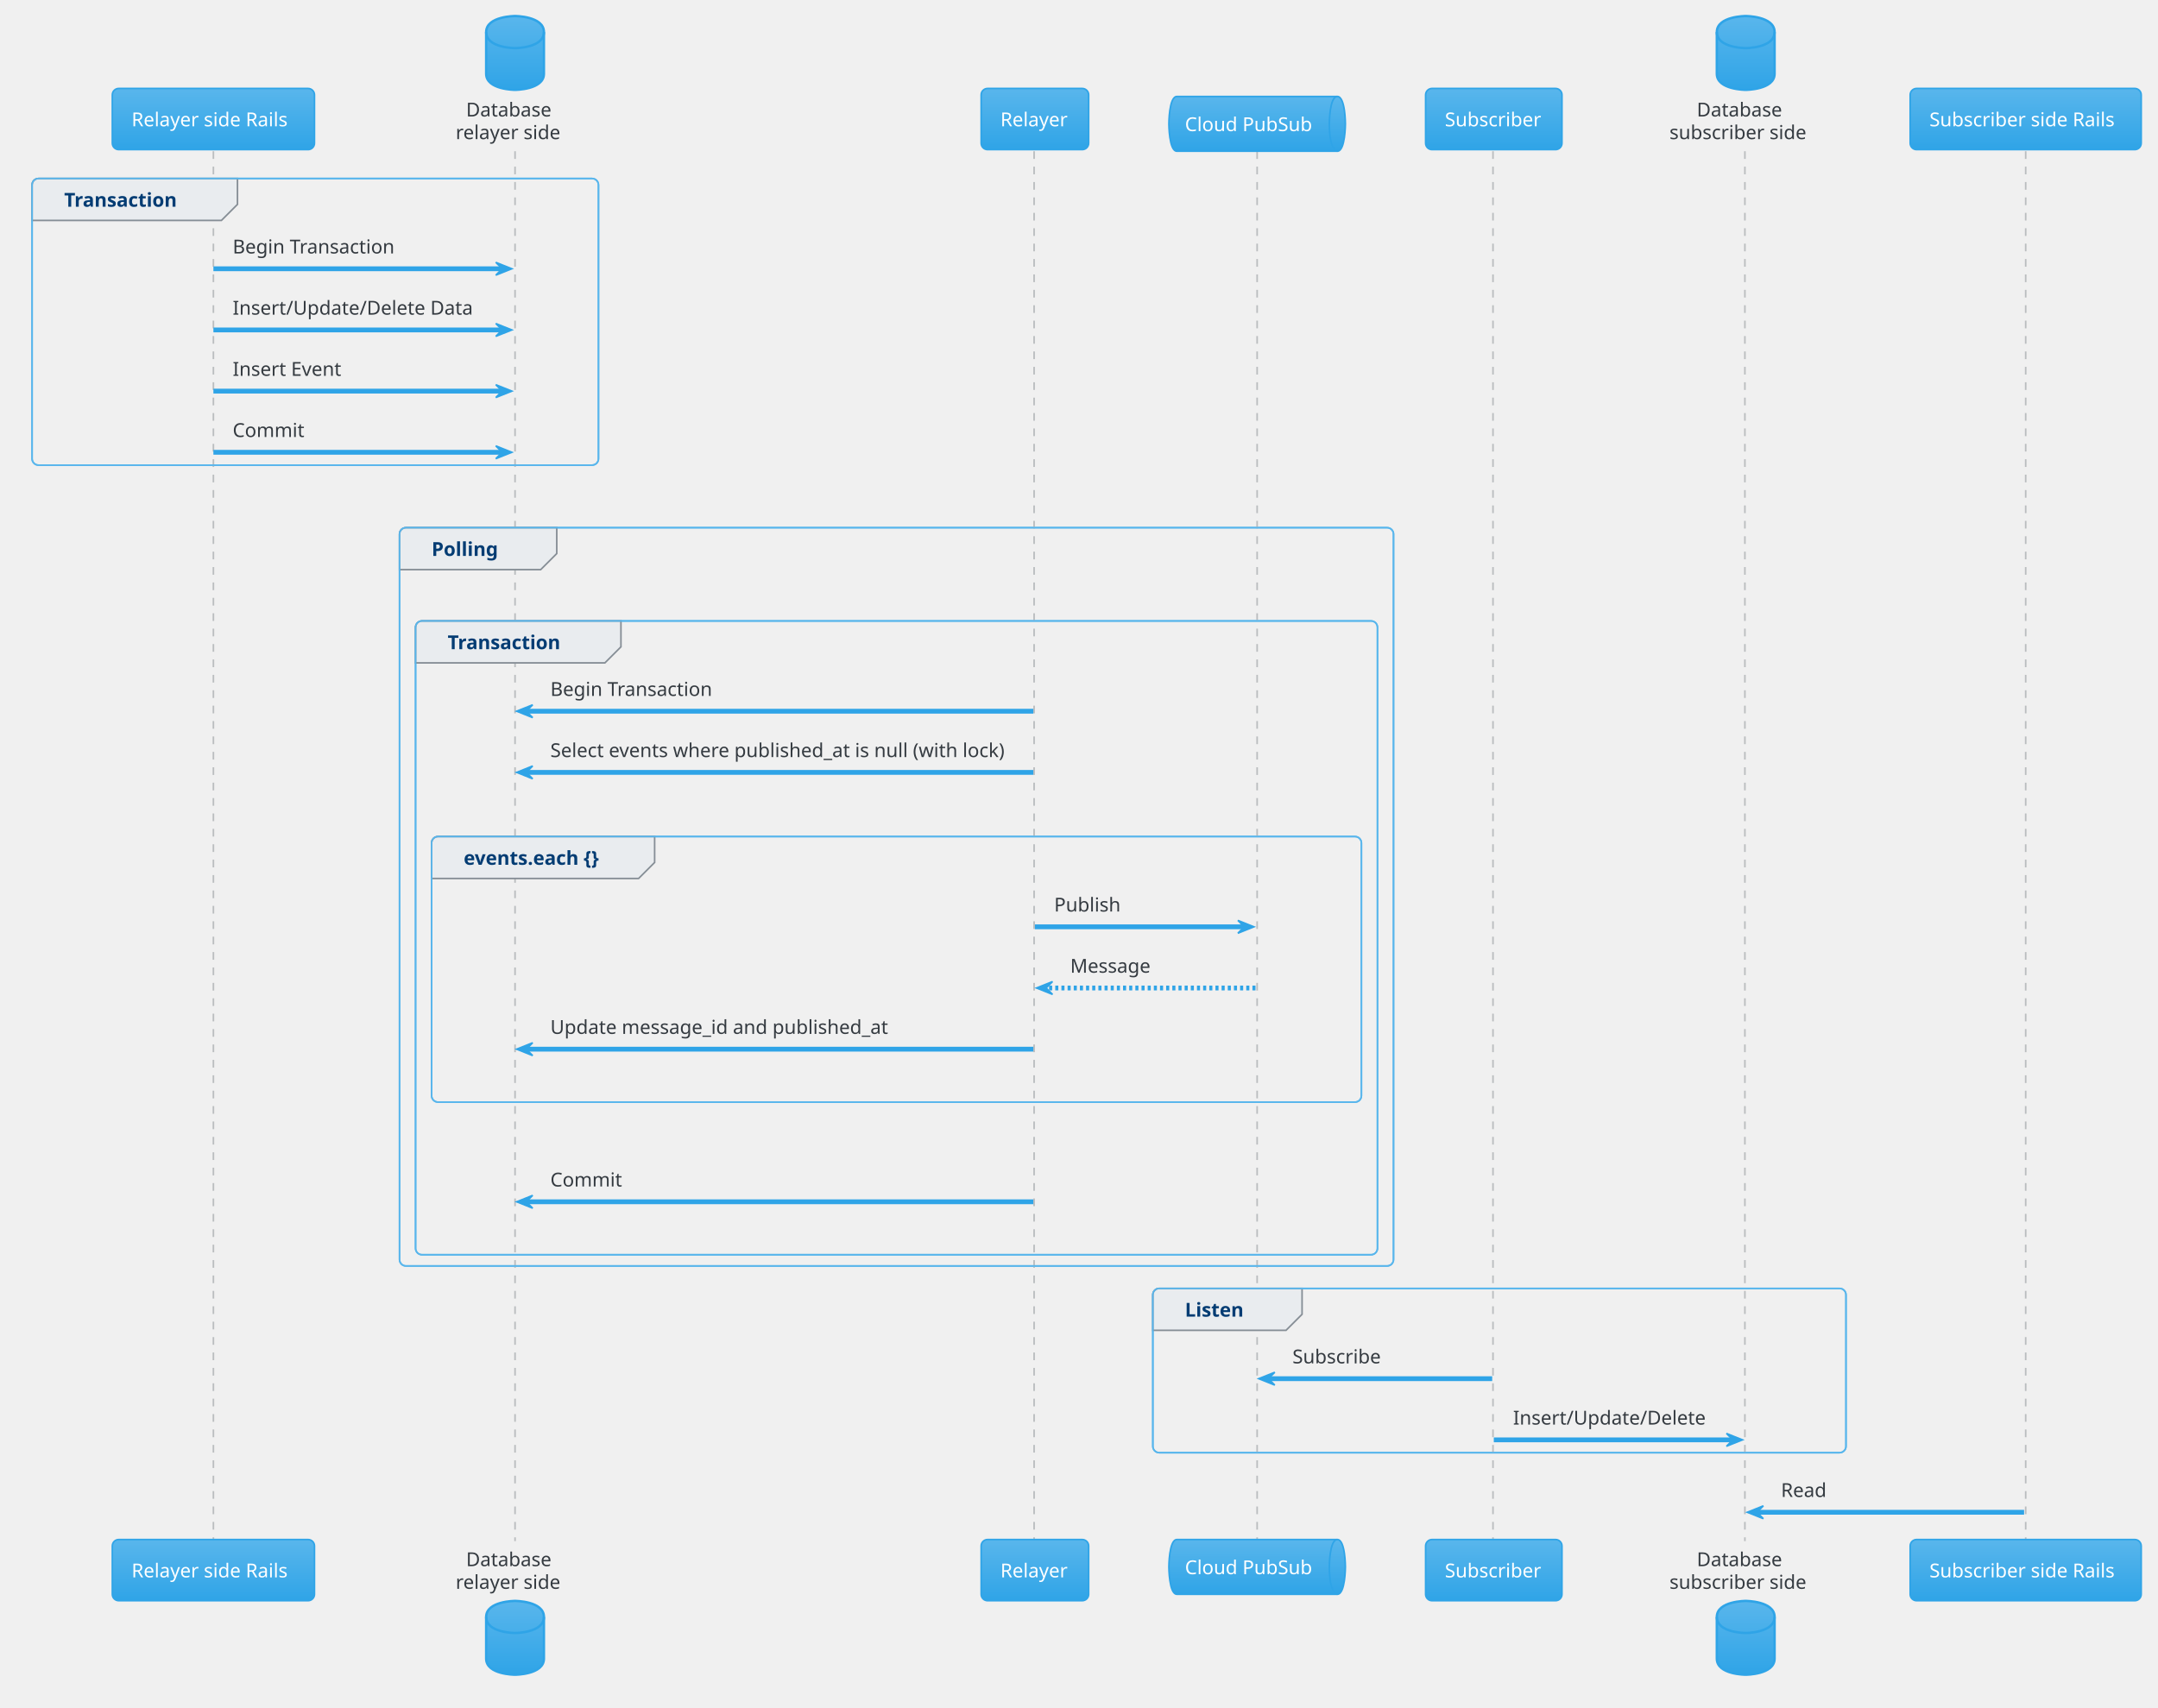
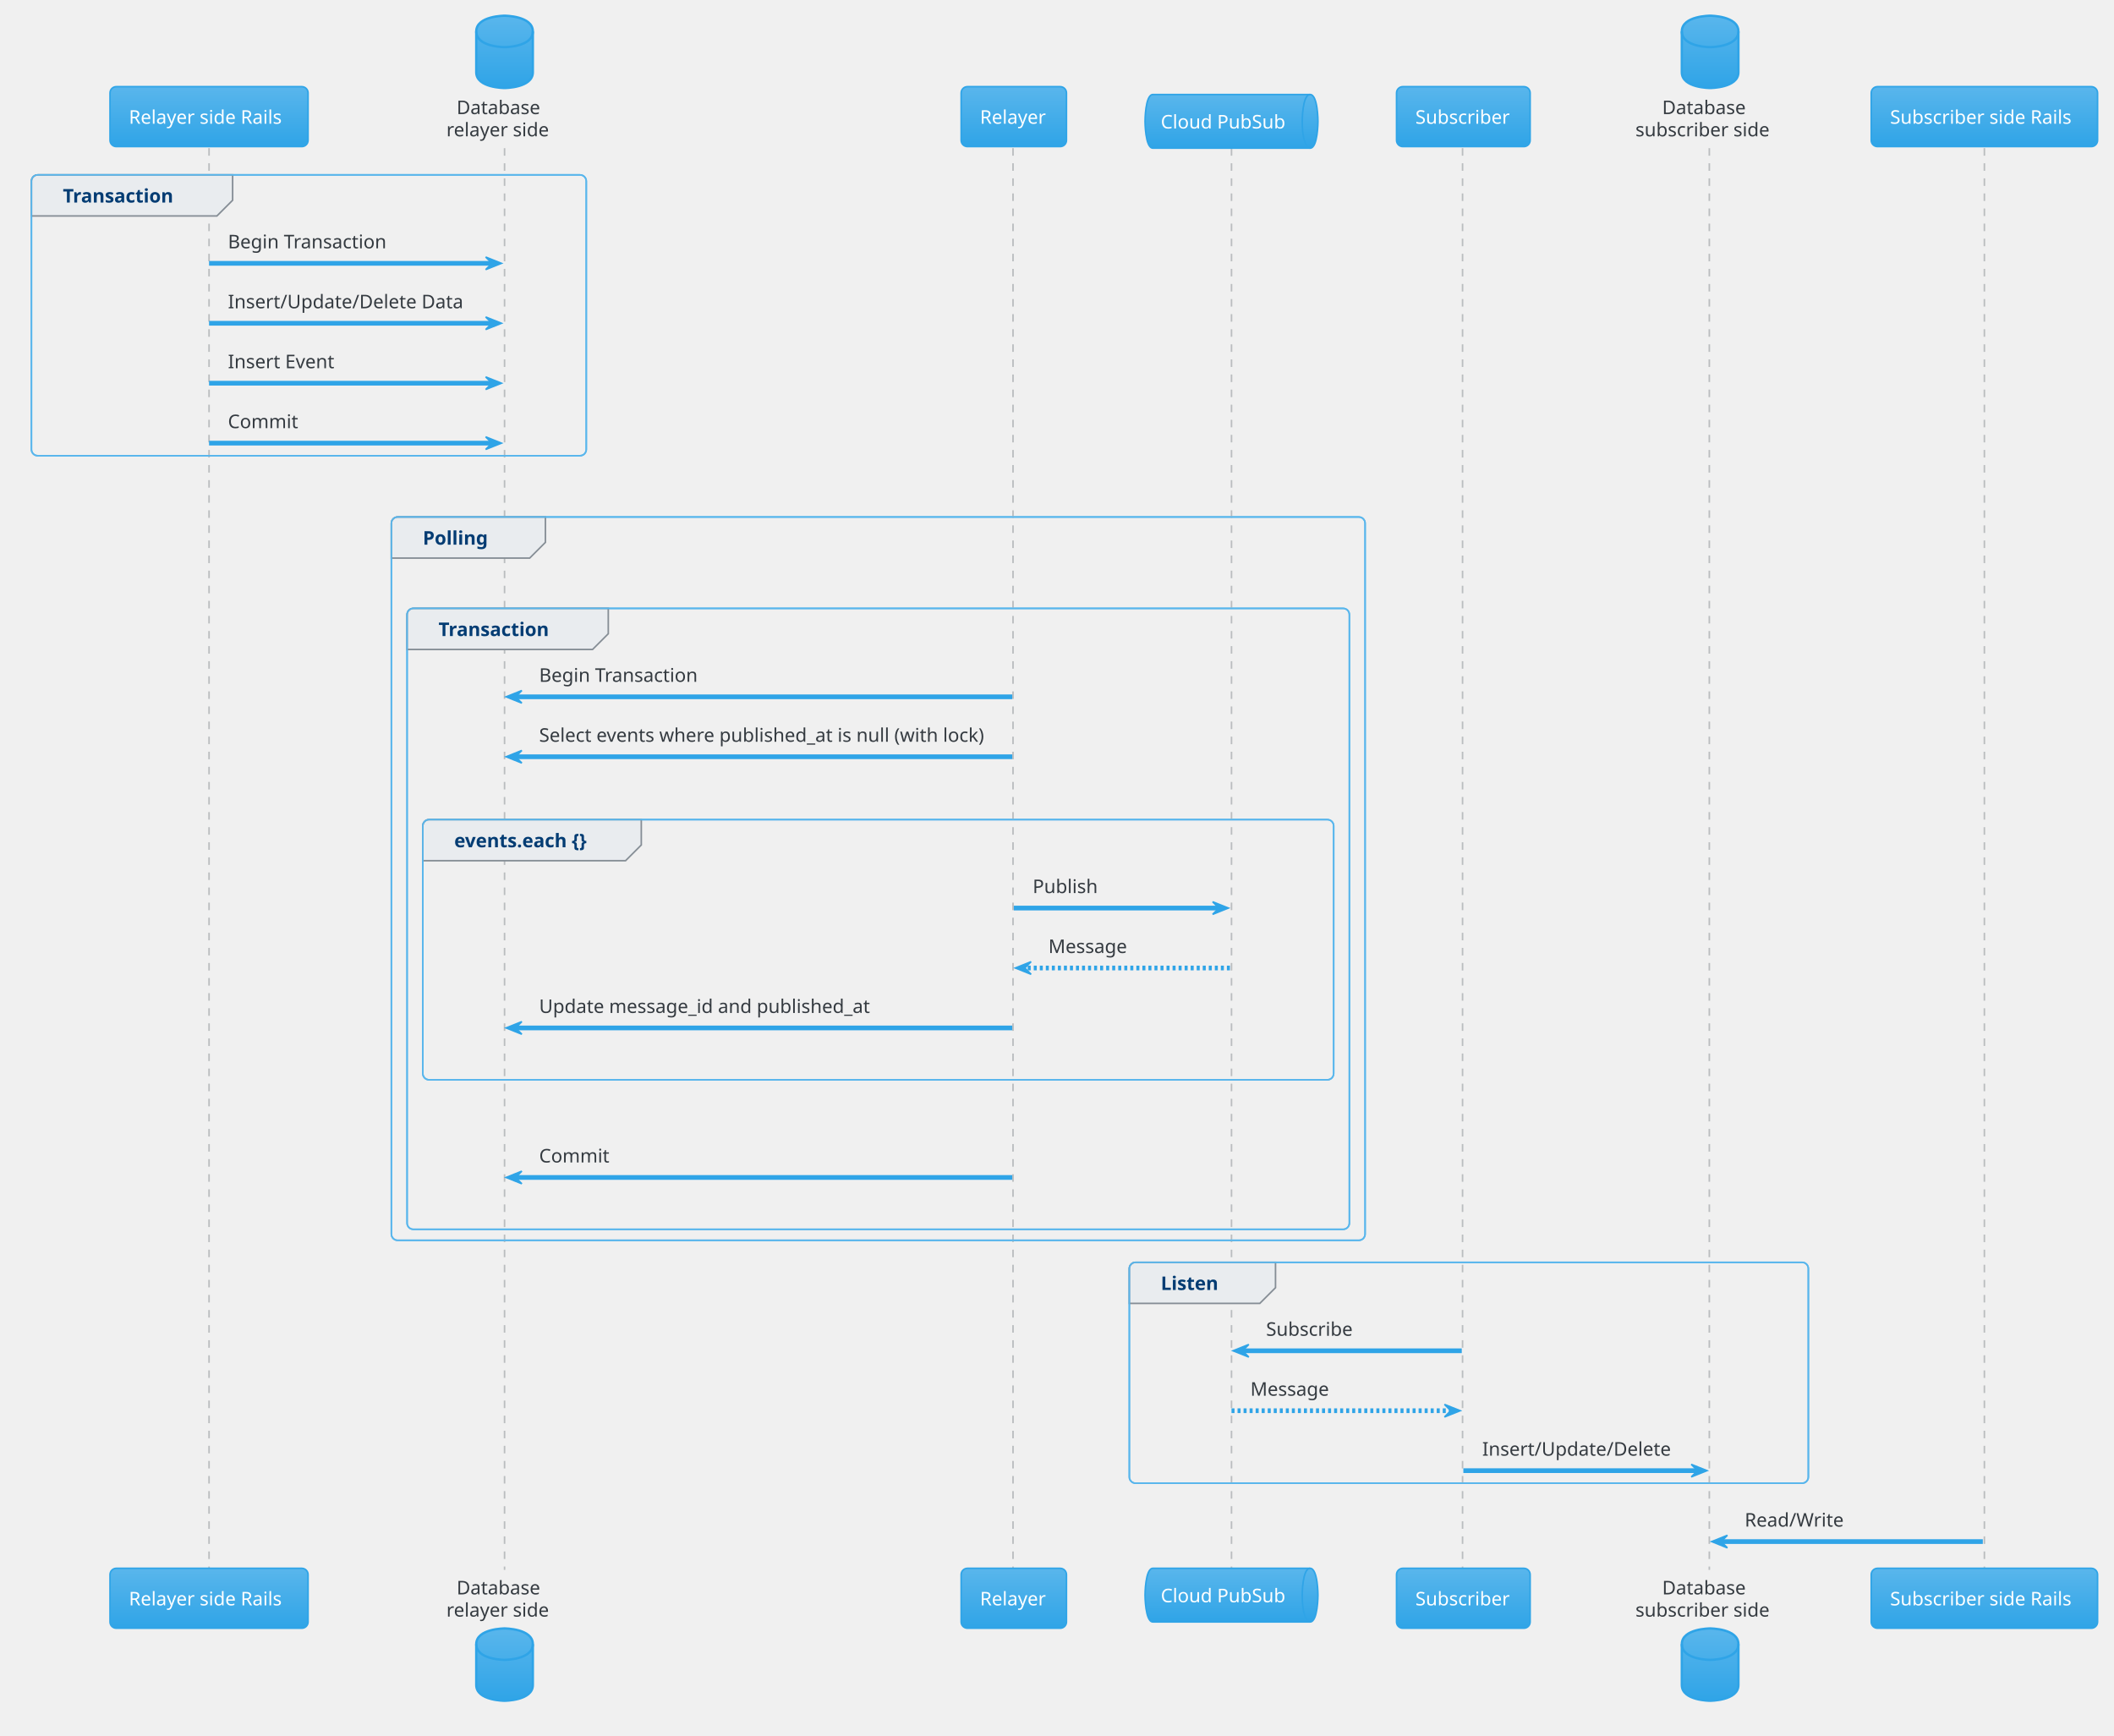
- <svg xmlns="http://www.w3.org/2000/svg" contentStyleType="text/css" height="1109.375px" preserveAspectRatio="none" style="width:1401px;height:1109px;background:#00000000;" version="1.1" viewBox="0 0 1401 1109" width="1401.042px" zoomAndPan="magnify">
+ <svg xmlns="http://www.w3.org/2000/svg" contentStyleType="text/css" height="1150px" preserveAspectRatio="none" style="width:1401px;height:1150px;background:#00000000;" version="1.1" viewBox="0 0 1401 1150" width="1401.042px" zoomAndPan="magnify">
  <defs>
-     <linearGradient id="gp720qsohncrm0" x1="50%" x2="50%" y1="0%" y2="100%">
+     <linearGradient id="gts03zjp7mt3a0" x1="50%" x2="50%" y1="0%" y2="100%">
      <stop offset="0%" stop-color="#59B6EC" />
      <stop offset="100%" stop-color="#2FA4E7" />
    </linearGradient>
  </defs>
  <g>
    <rect fill="none" height="186.108" rx="4.167" ry="4.167" style="stroke:#59B6EC;stroke-width:1.042;" width="367.708" x="20.833" y="115.902" />
    <rect fill="none" height="479.37" rx="4.167" ry="4.167" style="stroke:#59B6EC;stroke-width:1.042;" width="645.312" x="259.375" y="342.635" />
    <rect fill="none" height="411.523" rx="4.167" ry="4.167" style="stroke:#59B6EC;stroke-width:1.042;" width="624.479" x="269.792" y="403.19" />
    <rect fill="none" height="172.428" rx="4.167" ry="4.167" style="stroke:#59B6EC;stroke-width:1.042;" width="603.646" x="280.208" y="543.188" />
-     <rect fill="none" height="106.665" rx="4.167" ry="4.167" style="stroke:#59B6EC;stroke-width:1.042;" width="450" x="748.438" y="836.588" />
-     <line style="stroke:#BABDBF;stroke-width:1.042;stroke-dasharray:5.0,5.0;" x1="138.542" x2="138.542" y1="98.193" y2="1000.684" />
-     <line style="stroke:#BABDBF;stroke-width:1.042;stroke-dasharray:5.0,5.0;" x1="334.375" x2="334.375" y1="98.193" y2="1000.684" />
-     <line style="stroke:#BABDBF;stroke-width:1.042;stroke-dasharray:5.0,5.0;" x1="671.354" x2="671.354" y1="98.193" y2="1000.684" />
-     <line style="stroke:#BABDBF;stroke-width:1.042;stroke-dasharray:5.0,5.0;" x1="816.146" x2="816.146" y1="98.193" y2="1000.684" />
-     <line style="stroke:#BABDBF;stroke-width:1.042;stroke-dasharray:5.0,5.0;" x1="969.271" x2="969.271" y1="98.193" y2="1000.684" />
-     <line style="stroke:#BABDBF;stroke-width:1.042;stroke-dasharray:5.0,5.0;" x1="1132.812" x2="1132.812" y1="98.193" y2="1000.684" />
-     <line style="stroke:#BABDBF;stroke-width:1.042;stroke-dasharray:5.0,5.0;" x1="1315.104" x2="1315.104" y1="98.193" y2="1000.684" />
-     <rect fill="url(#gp720qsohncrm0)" height="39.722" rx="4.167" ry="4.167" style="stroke:#2FA4E7;stroke-width:1.042;" width="131.25" x="72.917" y="57.43" />
+     <rect fill="none" height="146.387" rx="4.167" ry="4.167" style="stroke:#59B6EC;stroke-width:1.042;" width="450" x="748.438" y="836.588" />
+     <line style="stroke:#BABDBF;stroke-width:1.042;stroke-dasharray:5.0,5.0;" x1="138.542" x2="138.542" y1="98.193" y2="1040.405" />
+     <line style="stroke:#BABDBF;stroke-width:1.042;stroke-dasharray:5.0,5.0;" x1="334.375" x2="334.375" y1="98.193" y2="1040.405" />
+     <line style="stroke:#BABDBF;stroke-width:1.042;stroke-dasharray:5.0,5.0;" x1="671.354" x2="671.354" y1="98.193" y2="1040.405" />
+     <line style="stroke:#BABDBF;stroke-width:1.042;stroke-dasharray:5.0,5.0;" x1="816.146" x2="816.146" y1="98.193" y2="1040.405" />
+     <line style="stroke:#BABDBF;stroke-width:1.042;stroke-dasharray:5.0,5.0;" x1="969.271" x2="969.271" y1="98.193" y2="1040.405" />
+     <line style="stroke:#BABDBF;stroke-width:1.042;stroke-dasharray:5.0,5.0;" x1="1132.812" x2="1132.812" y1="98.193" y2="1040.405" />
+     <line style="stroke:#BABDBF;stroke-width:1.042;stroke-dasharray:5.0,5.0;" x1="1315.104" x2="1315.104" y1="98.193" y2="1040.405" />
+     <rect fill="url(#gts03zjp7mt3a0)" height="39.722" rx="4.167" ry="4.167" style="stroke:#2FA4E7;stroke-width:1.042;" width="131.25" x="72.917" y="57.43" />
    <text fill="#FFFFFF" font-family="&quot;Verdana&quot;" font-size="12.5" lengthAdjust="spacing" textLength="106.25" x="85.417" y="82.015">Relayer side Rails</text>
-     <rect fill="url(#gp720qsohncrm0)" height="39.722" rx="4.167" ry="4.167" style="stroke:#2FA4E7;stroke-width:1.042;" width="131.25" x="72.917" y="999.642" />
-     <text fill="#FFFFFF" font-family="&quot;Verdana&quot;" font-size="12.5" lengthAdjust="spacing" textLength="106.25" x="85.417" y="1024.227">Relayer side Rails</text>
+     <rect fill="url(#gts03zjp7mt3a0)" height="39.722" rx="4.167" ry="4.167" style="stroke:#2FA4E7;stroke-width:1.042;" width="131.25" x="72.917" y="1039.364" />
+     <text fill="#FFFFFF" font-family="&quot;Verdana&quot;" font-size="12.5" lengthAdjust="spacing" textLength="106.25" x="85.417" y="1063.949">Relayer side Rails</text>
    <text fill="#343A40" font-family="&quot;Verdana&quot;" font-size="12.5" lengthAdjust="spacing" textLength="57.292" x="302.604" y="75.627">Database</text>
    <text fill="#343A40" font-family="&quot;Verdana&quot;" font-size="12.5" lengthAdjust="spacing" textLength="70.833" x="295.833" y="90.348">relayer side</text>
-     <path d="M315.625,20.833 C315.625,10.417 334.375,10.417 334.375,10.417 C334.375,10.417 353.125,10.417 353.125,20.833 L353.125,47.917 C353.125,58.333 334.375,58.333 334.375,58.333 C334.375,58.333 315.625,58.333 315.625,47.917 L315.625,20.833 " fill="url(#gp720qsohncrm0)" style="stroke:#2FA4E7;stroke-width:1.562;" />
+     <path d="M315.625,20.833 C315.625,10.417 334.375,10.417 334.375,10.417 C334.375,10.417 353.125,10.417 353.125,20.833 L353.125,47.917 C353.125,58.333 334.375,58.333 334.375,58.333 C334.375,58.333 315.625,58.333 315.625,47.917 L315.625,20.833 " fill="url(#gts03zjp7mt3a0)" style="stroke:#2FA4E7;stroke-width:1.562;" />
    <path d="M315.625,20.833 C315.625,31.25 334.375,31.25 334.375,31.25 C334.375,31.25 353.125,31.25 353.125,20.833 " fill="none" style="stroke:#2FA4E7;stroke-width:1.562;" />
-     <text fill="#343A40" font-family="&quot;Verdana&quot;" font-size="12.5" lengthAdjust="spacing" textLength="57.292" x="302.604" y="1016.935">Database</text>
-     <text fill="#343A40" font-family="&quot;Verdana&quot;" font-size="12.5" lengthAdjust="spacing" textLength="70.833" x="295.833" y="1031.657">relayer side</text>
-     <path d="M315.625,1049.919 C315.625,1039.502 334.375,1039.502 334.375,1039.502 C334.375,1039.502 353.125,1039.502 353.125,1049.919 L353.125,1077.002 C353.125,1087.419 334.375,1087.419 334.375,1087.419 C334.375,1087.419 315.625,1087.419 315.625,1077.002 L315.625,1049.919 " fill="url(#gp720qsohncrm0)" style="stroke:#2FA4E7;stroke-width:1.562;" />
-     <path d="M315.625,1049.919 C315.625,1060.335 334.375,1060.335 334.375,1060.335 C334.375,1060.335 353.125,1060.335 353.125,1049.919 " fill="none" style="stroke:#2FA4E7;stroke-width:1.562;" />
-     <rect fill="url(#gp720qsohncrm0)" height="39.722" rx="4.167" ry="4.167" style="stroke:#2FA4E7;stroke-width:1.042;" width="69.792" x="636.979" y="57.43" />
+     <text fill="#343A40" font-family="&quot;Verdana&quot;" font-size="12.5" lengthAdjust="spacing" textLength="57.292" x="302.604" y="1056.657">Database</text>
+     <text fill="#343A40" font-family="&quot;Verdana&quot;" font-size="12.5" lengthAdjust="spacing" textLength="70.833" x="295.833" y="1071.379">relayer side</text>
+     <path d="M315.625,1089.64 C315.625,1079.224 334.375,1079.224 334.375,1079.224 C334.375,1079.224 353.125,1079.224 353.125,1089.64 L353.125,1116.724 C353.125,1127.14 334.375,1127.14 334.375,1127.14 C334.375,1127.14 315.625,1127.14 315.625,1116.724 L315.625,1089.64 " fill="url(#gts03zjp7mt3a0)" style="stroke:#2FA4E7;stroke-width:1.562;" />
+     <path d="M315.625,1089.64 C315.625,1100.057 334.375,1100.057 334.375,1100.057 C334.375,1100.057 353.125,1100.057 353.125,1089.64 " fill="none" style="stroke:#2FA4E7;stroke-width:1.562;" />
+     <rect fill="url(#gts03zjp7mt3a0)" height="39.722" rx="4.167" ry="4.167" style="stroke:#2FA4E7;stroke-width:1.042;" width="69.792" x="636.979" y="57.43" />
    <text fill="#FFFFFF" font-family="&quot;Verdana&quot;" font-size="12.5" lengthAdjust="spacing" textLength="44.792" x="649.479" y="82.015">Relayer</text>
-     <rect fill="url(#gp720qsohncrm0)" height="39.722" rx="4.167" ry="4.167" style="stroke:#2FA4E7;stroke-width:1.042;" width="69.792" x="636.979" y="999.642" />
-     <text fill="#FFFFFF" font-family="&quot;Verdana&quot;" font-size="12.5" lengthAdjust="spacing" textLength="44.792" x="649.479" y="1024.227">Relayer</text>
-     <path d="M764.062,62.638 L868.229,62.638 C873.438,62.638 873.438,80.416 873.438,80.416 C873.438,80.416 873.438,98.193 868.229,98.193 L764.062,98.193 C758.854,98.193 758.854,80.416 758.854,80.416 C758.854,80.416 758.854,62.638 764.062,62.638 " fill="url(#gp720qsohncrm0)" style="stroke:#2FA4E7;stroke-width:1.042;" />
+     <rect fill="url(#gts03zjp7mt3a0)" height="39.722" rx="4.167" ry="4.167" style="stroke:#2FA4E7;stroke-width:1.042;" width="69.792" x="636.979" y="1039.364" />
+     <text fill="#FFFFFF" font-family="&quot;Verdana&quot;" font-size="12.5" lengthAdjust="spacing" textLength="44.792" x="649.479" y="1063.949">Relayer</text>
+     <path d="M764.062,62.638 L868.229,62.638 C873.438,62.638 873.438,80.416 873.438,80.416 C873.438,80.416 873.438,98.193 868.229,98.193 L764.062,98.193 C758.854,98.193 758.854,80.416 758.854,80.416 C758.854,80.416 758.854,62.638 764.062,62.638 " fill="url(#gts03zjp7mt3a0)" style="stroke:#2FA4E7;stroke-width:1.042;" />
    <path d="M868.229,62.638 C863.021,62.638 863.021,80.416 863.021,80.416 C863.021,98.193 868.229,98.193 868.229,98.193 " fill="none" style="stroke:#2FA4E7;stroke-width:1.042;" />
    <text fill="#FFFFFF" font-family="&quot;Verdana&quot;" font-size="12.5" lengthAdjust="spacing" textLength="83.333" x="769.271" y="85.14">Cloud PubSub</text>
-     <path d="M764.062,999.642 L868.229,999.642 C873.438,999.642 873.438,1017.419 873.438,1017.419 C873.438,1017.419 873.438,1035.197 868.229,1035.197 L764.062,1035.197 C758.854,1035.197 758.854,1017.419 758.854,1017.419 C758.854,1017.419 758.854,999.642 764.062,999.642 " fill="url(#gp720qsohncrm0)" style="stroke:#2FA4E7;stroke-width:1.042;" />
-     <path d="M868.229,999.642 C863.021,999.642 863.021,1017.419 863.021,1017.419 C863.021,1035.197 868.229,1035.197 868.229,1035.197 " fill="none" style="stroke:#2FA4E7;stroke-width:1.042;" />
-     <text fill="#FFFFFF" font-family="&quot;Verdana&quot;" font-size="12.5" lengthAdjust="spacing" textLength="83.333" x="769.271" y="1022.144">Cloud PubSub</text>
-     <rect fill="url(#gp720qsohncrm0)" height="39.722" rx="4.167" ry="4.167" style="stroke:#2FA4E7;stroke-width:1.042;" width="88.542" x="925.521" y="57.43" />
+     <path d="M764.062,1039.364 L868.229,1039.364 C873.438,1039.364 873.438,1057.141 873.438,1057.141 C873.438,1057.141 873.438,1074.919 868.229,1074.919 L764.062,1074.919 C758.854,1074.919 758.854,1057.141 758.854,1057.141 C758.854,1057.141 758.854,1039.364 764.062,1039.364 " fill="url(#gts03zjp7mt3a0)" style="stroke:#2FA4E7;stroke-width:1.042;" />
+     <path d="M868.229,1039.364 C863.021,1039.364 863.021,1057.141 863.021,1057.141 C863.021,1074.919 868.229,1074.919 868.229,1074.919 " fill="none" style="stroke:#2FA4E7;stroke-width:1.042;" />
+     <text fill="#FFFFFF" font-family="&quot;Verdana&quot;" font-size="12.5" lengthAdjust="spacing" textLength="83.333" x="769.271" y="1061.865">Cloud PubSub</text>
+     <rect fill="url(#gts03zjp7mt3a0)" height="39.722" rx="4.167" ry="4.167" style="stroke:#2FA4E7;stroke-width:1.042;" width="88.542" x="925.521" y="57.43" />
    <text fill="#FFFFFF" font-family="&quot;Verdana&quot;" font-size="12.5" lengthAdjust="spacing" textLength="63.542" x="938.021" y="82.015">Subscriber</text>
-     <rect fill="url(#gp720qsohncrm0)" height="39.722" rx="4.167" ry="4.167" style="stroke:#2FA4E7;stroke-width:1.042;" width="88.542" x="925.521" y="999.642" />
-     <text fill="#FFFFFF" font-family="&quot;Verdana&quot;" font-size="12.5" lengthAdjust="spacing" textLength="63.542" x="938.021" y="1024.227">Subscriber</text>
+     <rect fill="url(#gts03zjp7mt3a0)" height="39.722" rx="4.167" ry="4.167" style="stroke:#2FA4E7;stroke-width:1.042;" width="88.542" x="925.521" y="1039.364" />
+     <text fill="#FFFFFF" font-family="&quot;Verdana&quot;" font-size="12.5" lengthAdjust="spacing" textLength="63.542" x="938.021" y="1063.949">Subscriber</text>
    <text fill="#343A40" font-family="&quot;Verdana&quot;" font-size="12.5" lengthAdjust="spacing" textLength="57.292" x="1101.562" y="75.627">Database</text>
    <text fill="#343A40" font-family="&quot;Verdana&quot;" font-size="12.5" lengthAdjust="spacing" textLength="92.708" x="1083.854" y="90.348">subscriber side</text>
-     <path d="M1114.583,20.833 C1114.583,10.417 1133.333,10.417 1133.333,10.417 C1133.333,10.417 1152.083,10.417 1152.083,20.833 L1152.083,47.917 C1152.083,58.333 1133.333,58.333 1133.333,58.333 C1133.333,58.333 1114.583,58.333 1114.583,47.917 L1114.583,20.833 " fill="url(#gp720qsohncrm0)" style="stroke:#2FA4E7;stroke-width:1.562;" />
+     <path d="M1114.583,20.833 C1114.583,10.417 1133.333,10.417 1133.333,10.417 C1133.333,10.417 1152.083,10.417 1152.083,20.833 L1152.083,47.917 C1152.083,58.333 1133.333,58.333 1133.333,58.333 C1133.333,58.333 1114.583,58.333 1114.583,47.917 L1114.583,20.833 " fill="url(#gts03zjp7mt3a0)" style="stroke:#2FA4E7;stroke-width:1.562;" />
    <path d="M1114.583,20.833 C1114.583,31.25 1133.333,31.25 1133.333,31.25 C1133.333,31.25 1152.083,31.25 1152.083,20.833 " fill="none" style="stroke:#2FA4E7;stroke-width:1.562;" />
-     <text fill="#343A40" font-family="&quot;Verdana&quot;" font-size="12.5" lengthAdjust="spacing" textLength="57.292" x="1101.562" y="1016.935">Database</text>
-     <text fill="#343A40" font-family="&quot;Verdana&quot;" font-size="12.5" lengthAdjust="spacing" textLength="92.708" x="1083.854" y="1031.657">subscriber side</text>
-     <path d="M1114.583,1049.919 C1114.583,1039.502 1133.333,1039.502 1133.333,1039.502 C1133.333,1039.502 1152.083,1039.502 1152.083,1049.919 L1152.083,1077.002 C1152.083,1087.419 1133.333,1087.419 1133.333,1087.419 C1133.333,1087.419 1114.583,1087.419 1114.583,1077.002 L1114.583,1049.919 " fill="url(#gp720qsohncrm0)" style="stroke:#2FA4E7;stroke-width:1.562;" />
-     <path d="M1114.583,1049.919 C1114.583,1060.335 1133.333,1060.335 1133.333,1060.335 C1133.333,1060.335 1152.083,1060.335 1152.083,1049.919 " fill="none" style="stroke:#2FA4E7;stroke-width:1.562;" />
-     <rect fill="url(#gp720qsohncrm0)" height="39.722" rx="4.167" ry="4.167" style="stroke:#2FA4E7;stroke-width:1.042;" width="150" x="1240.104" y="57.43" />
+     <text fill="#343A40" font-family="&quot;Verdana&quot;" font-size="12.5" lengthAdjust="spacing" textLength="57.292" x="1101.562" y="1056.657">Database</text>
+     <text fill="#343A40" font-family="&quot;Verdana&quot;" font-size="12.5" lengthAdjust="spacing" textLength="92.708" x="1083.854" y="1071.379">subscriber side</text>
+     <path d="M1114.583,1089.64 C1114.583,1079.224 1133.333,1079.224 1133.333,1079.224 C1133.333,1079.224 1152.083,1079.224 1152.083,1089.64 L1152.083,1116.724 C1152.083,1127.14 1133.333,1127.14 1133.333,1127.14 C1133.333,1127.14 1114.583,1127.14 1114.583,1116.724 L1114.583,1089.64 " fill="url(#gts03zjp7mt3a0)" style="stroke:#2FA4E7;stroke-width:1.562;" />
+     <path d="M1114.583,1089.64 C1114.583,1100.057 1133.333,1100.057 1133.333,1100.057 C1133.333,1100.057 1152.083,1100.057 1152.083,1089.64 " fill="none" style="stroke:#2FA4E7;stroke-width:1.562;" />
+     <rect fill="url(#gts03zjp7mt3a0)" height="39.722" rx="4.167" ry="4.167" style="stroke:#2FA4E7;stroke-width:1.042;" width="150" x="1240.104" y="57.43" />
    <text fill="#FFFFFF" font-family="&quot;Verdana&quot;" font-size="12.5" lengthAdjust="spacing" textLength="125" x="1252.604" y="82.015">Subscriber side Rails</text>
-     <rect fill="url(#gp720qsohncrm0)" height="39.722" rx="4.167" ry="4.167" style="stroke:#2FA4E7;stroke-width:1.042;" width="150" x="1240.104" y="999.642" />
-     <text fill="#FFFFFF" font-family="&quot;Verdana&quot;" font-size="12.5" lengthAdjust="spacing" textLength="125" x="1252.604" y="1024.227">Subscriber side Rails</text>
+     <rect fill="url(#gts03zjp7mt3a0)" height="39.722" rx="4.167" ry="4.167" style="stroke:#2FA4E7;stroke-width:1.042;" width="150" x="1240.104" y="1039.364" />
+     <text fill="#FFFFFF" font-family="&quot;Verdana&quot;" font-size="12.5" lengthAdjust="spacing" textLength="125" x="1252.604" y="1063.949">Subscriber side Rails</text>
    <path d="M25,115.902 L154.167,115.902 L154.167,132.707 L143.75,143.123 L20.833,143.123 L20.833,120.068 A4.167,4.167 0 0 1 25,115.902 " fill="#E9ECEF" style="stroke:#868E96;stroke-width:1.042;" />
    <rect fill="none" height="186.108" rx="4.167" ry="4.167" style="stroke:#59B6EC;stroke-width:1.042;" width="367.708" x="20.833" y="115.902" />
    <text fill="#033C73" font-family="&quot;Verdana&quot;" font-size="12.5" font-weight="bold" lengthAdjust="spacing" textLength="76.042" x="41.667" y="134.237">Transaction</text>
    <polygon fill="#2FA4E7" points="321.875,170.345,332.292,174.512,321.875,178.678,326.042,174.512" style="stroke:#2FA4E7;stroke-width:1.042;" />
    <line style="stroke:#2FA4E7;stroke-width:3.125;" x1="138.542" x2="328.125" y1="174.512" y2="174.512" />
    <text fill="#343A40" font-family="&quot;Verdana&quot;" font-size="12.5" lengthAdjust="spacing" textLength="106.25" x="151.042" y="164.583">Begin Transaction</text>
    <polygon fill="#2FA4E7" points="321.875,210.067,332.292,214.233,321.875,218.4,326.042,214.233" style="stroke:#2FA4E7;stroke-width:1.042;" />
    <line style="stroke:#2FA4E7;stroke-width:3.125;" x1="138.542" x2="328.125" y1="214.233" y2="214.233" />
    <text fill="#343A40" font-family="&quot;Verdana&quot;" font-size="12.5" lengthAdjust="spacing" textLength="160.417" x="151.042" y="204.305">Insert/Update/Delete Data</text>
    <polygon fill="#2FA4E7" points="321.875,249.788,332.292,253.955,321.875,258.122,326.042,253.955" style="stroke:#2FA4E7;stroke-width:1.042;" />
    <line style="stroke:#2FA4E7;stroke-width:3.125;" x1="138.542" x2="328.125" y1="253.955" y2="253.955" />
    <text fill="#343A40" font-family="&quot;Verdana&quot;" font-size="12.5" lengthAdjust="spacing" textLength="69.792" x="151.042" y="244.027">Insert Event</text>
    <polygon fill="#2FA4E7" points="321.875,289.51,332.292,293.677,321.875,297.843,326.042,293.677" style="stroke:#2FA4E7;stroke-width:1.042;" />
    <line style="stroke:#2FA4E7;stroke-width:3.125;" x1="138.542" x2="328.125" y1="293.677" y2="293.677" />
    <text fill="#343A40" font-family="&quot;Verdana&quot;" font-size="12.5" lengthAdjust="spacing" textLength="45.833" x="151.042" y="283.748">Commit</text>
    <path d="M263.542,342.635 L361.458,342.635 L361.458,359.44 L351.042,369.857 L259.375,369.857 L259.375,346.802 A4.167,4.167 0 0 1 263.542,342.635 " fill="#E9ECEF" style="stroke:#868E96;stroke-width:1.042;" />
    <rect fill="none" height="479.37" rx="4.167" ry="4.167" style="stroke:#59B6EC;stroke-width:1.042;" width="645.312" x="259.375" y="342.635" />
    <text fill="#033C73" font-family="&quot;Verdana&quot;" font-size="12.5" font-weight="bold" lengthAdjust="spacing" textLength="44.792" x="280.208" y="360.97">Polling</text>
    <path d="M273.958,403.19 L403.125,403.19 L403.125,419.995 L392.708,430.412 L269.792,430.412 L269.792,407.357 A4.167,4.167 0 0 1 273.958,403.19 " fill="#E9ECEF" style="stroke:#868E96;stroke-width:1.042;" />
    <rect fill="none" height="411.523" rx="4.167" ry="4.167" style="stroke:#59B6EC;stroke-width:1.042;" width="624.479" x="269.792" y="403.19" />
    <text fill="#033C73" font-family="&quot;Verdana&quot;" font-size="12.5" font-weight="bold" lengthAdjust="spacing" textLength="76.042" x="290.625" y="421.525">Transaction</text>
    <polygon fill="#2FA4E7" points="345.833,457.634,335.417,461.8,345.833,465.967,341.667,461.8" style="stroke:#2FA4E7;stroke-width:1.042;" />
    <line style="stroke:#2FA4E7;stroke-width:3.125;" x1="339.583" x2="670.833" y1="461.8" y2="461.8" />
    <text fill="#343A40" font-family="&quot;Verdana&quot;" font-size="12.5" lengthAdjust="spacing" textLength="106.25" x="357.292" y="451.872">Begin Transaction</text>
    <polygon fill="#2FA4E7" points="345.833,497.355,335.417,501.522,345.833,505.688,341.667,501.522" style="stroke:#2FA4E7;stroke-width:1.042;" />
    <line style="stroke:#2FA4E7;stroke-width:3.125;" x1="339.583" x2="670.833" y1="501.522" y2="501.522" />
    <text fill="#343A40" font-family="&quot;Verdana&quot;" font-size="12.5" lengthAdjust="spacing" textLength="302.083" x="357.292" y="491.593">Select events where published_at is null (with lock)</text>
    <path d="M284.375,543.188 L425,543.188 L425,559.994 L414.583,570.41 L280.208,570.41 L280.208,547.355 A4.167,4.167 0 0 1 284.375,543.188 " fill="#E9ECEF" style="stroke:#868E96;stroke-width:1.042;" />
    <rect fill="none" height="172.428" rx="4.167" ry="4.167" style="stroke:#59B6EC;stroke-width:1.042;" width="603.646" x="280.208" y="543.188" />
    <text fill="#033C73" font-family="&quot;Verdana&quot;" font-size="12.5" font-weight="bold" lengthAdjust="spacing" textLength="87.5" x="301.042" y="561.523">events.each {}</text>
    <polygon fill="#2FA4E7" points="803.646,597.632,814.062,601.798,803.646,605.965,807.812,601.798" style="stroke:#2FA4E7;stroke-width:1.042;" />
    <line style="stroke:#2FA4E7;stroke-width:3.125;" x1="671.875" x2="809.896" y1="601.798" y2="601.798" />
    <text fill="#343A40" font-family="&quot;Verdana&quot;" font-size="12.5" lengthAdjust="spacing" textLength="42.708" x="684.375" y="591.87">Publish</text>
    <polygon fill="#2FA4E7" points="683.333,637.354,672.917,641.52,683.333,645.687,679.167,641.52" style="stroke:#2FA4E7;stroke-width:1.042;" />
    <line style="stroke:#2FA4E7;stroke-width:3.125;stroke-dasharray:2.0,2.0;" x1="677.083" x2="815.104" y1="641.52" y2="641.52" />
    <text fill="#343A40" font-family="&quot;Verdana&quot;" font-size="12.5" lengthAdjust="spacing" textLength="52.083" x="694.792" y="631.592">Message</text>
    <polygon fill="#2FA4E7" points="345.833,677.075,335.417,681.242,345.833,685.409,341.667,681.242" style="stroke:#2FA4E7;stroke-width:1.042;" />
    <line style="stroke:#2FA4E7;stroke-width:3.125;" x1="339.583" x2="670.833" y1="681.242" y2="681.242" />
    <text fill="#343A40" font-family="&quot;Verdana&quot;" font-size="12.5" lengthAdjust="spacing" textLength="227.083" x="357.292" y="671.313">Update message_id and published_at</text>
    <polygon fill="#2FA4E7" points="345.833,776.172,335.417,780.338,345.833,784.505,341.667,780.338" style="stroke:#2FA4E7;stroke-width:1.042;" />
    <line style="stroke:#2FA4E7;stroke-width:3.125;" x1="339.583" x2="670.833" y1="780.338" y2="780.338" />
    <text fill="#343A40" font-family="&quot;Verdana&quot;" font-size="12.5" lengthAdjust="spacing" textLength="45.833" x="357.292" y="770.41">Commit</text>
    <path d="M752.604,836.588 L845.312,836.588 L845.312,853.394 L834.896,863.81 L748.438,863.81 L748.438,840.755 A4.167,4.167 0 0 1 752.604,836.588 " fill="#E9ECEF" style="stroke:#868E96;stroke-width:1.042;" />
-     <rect fill="none" height="106.665" rx="4.167" ry="4.167" style="stroke:#59B6EC;stroke-width:1.042;" width="450" x="748.438" y="836.588" />
+     <rect fill="none" height="146.387" rx="4.167" ry="4.167" style="stroke:#59B6EC;stroke-width:1.042;" width="450" x="748.438" y="836.588" />
    <text fill="#033C73" font-family="&quot;Verdana&quot;" font-size="12.5" font-weight="bold" lengthAdjust="spacing" textLength="39.583" x="769.271" y="854.923">Listen</text>
    <polygon fill="#2FA4E7" points="827.604,891.032,817.188,895.199,827.604,899.365,823.438,895.199" style="stroke:#2FA4E7;stroke-width:1.042;" />
    <line style="stroke:#2FA4E7;stroke-width:3.125;" x1="821.354" x2="968.75" y1="895.199" y2="895.199" />
    <text fill="#343A40" font-family="&quot;Verdana&quot;" font-size="12.5" lengthAdjust="spacing" textLength="58.333" x="839.062" y="885.27">Subscribe</text>
-     <polygon fill="#2FA4E7" points="1120.833,930.754,1131.25,934.92,1120.833,939.087,1125,934.92" style="stroke:#2FA4E7;stroke-width:1.042;" />
-     <line style="stroke:#2FA4E7;stroke-width:3.125;" x1="969.792" x2="1127.083" y1="934.92" y2="934.92" />
-     <text fill="#343A40" font-family="&quot;Verdana&quot;" font-size="12.5" lengthAdjust="spacing" textLength="128.125" x="982.292" y="924.992">Insert/Update/Delete</text>
-     <polygon fill="#2FA4E7" points="1144.792,977.767,1134.375,981.934,1144.792,986.1,1140.625,981.934" style="stroke:#2FA4E7;stroke-width:1.042;" />
-     <line style="stroke:#2FA4E7;stroke-width:3.125;" x1="1138.542" x2="1314.062" y1="981.934" y2="981.934" />
-     <text fill="#343A40" font-family="&quot;Verdana&quot;" font-size="12.5" lengthAdjust="spacing" textLength="31.25" x="1156.25" y="972.005">Read</text>
+     <polygon fill="#2FA4E7" points="957.292,930.754,967.708,934.92,957.292,939.087,961.458,934.92" style="stroke:#2FA4E7;stroke-width:1.042;" />
+     <line style="stroke:#2FA4E7;stroke-width:3.125;stroke-dasharray:2.0,2.0;" x1="816.146" x2="963.542" y1="934.92" y2="934.92" />
+     <text fill="#343A40" font-family="&quot;Verdana&quot;" font-size="12.5" lengthAdjust="spacing" textLength="52.083" x="828.646" y="924.992">Message</text>
+     <polygon fill="#2FA4E7" points="1120.833,970.475,1131.25,974.642,1120.833,978.809,1125,974.642" style="stroke:#2FA4E7;stroke-width:1.042;" />
+     <line style="stroke:#2FA4E7;stroke-width:3.125;" x1="969.792" x2="1127.083" y1="974.642" y2="974.642" />
+     <text fill="#343A40" font-family="&quot;Verdana&quot;" font-size="12.5" lengthAdjust="spacing" textLength="128.125" x="982.292" y="964.713">Insert/Update/Delete</text>
+     <polygon fill="#2FA4E7" points="1144.792,1017.489,1134.375,1021.655,1144.792,1025.822,1140.625,1021.655" style="stroke:#2FA4E7;stroke-width:1.042;" />
+     <line style="stroke:#2FA4E7;stroke-width:3.125;" x1="1138.542" x2="1314.062" y1="1021.655" y2="1021.655" />
+     <text fill="#343A40" font-family="&quot;Verdana&quot;" font-size="12.5" lengthAdjust="spacing" textLength="67.708" x="1156.25" y="1011.727">Read/Write</text>
  </g>
</svg>
